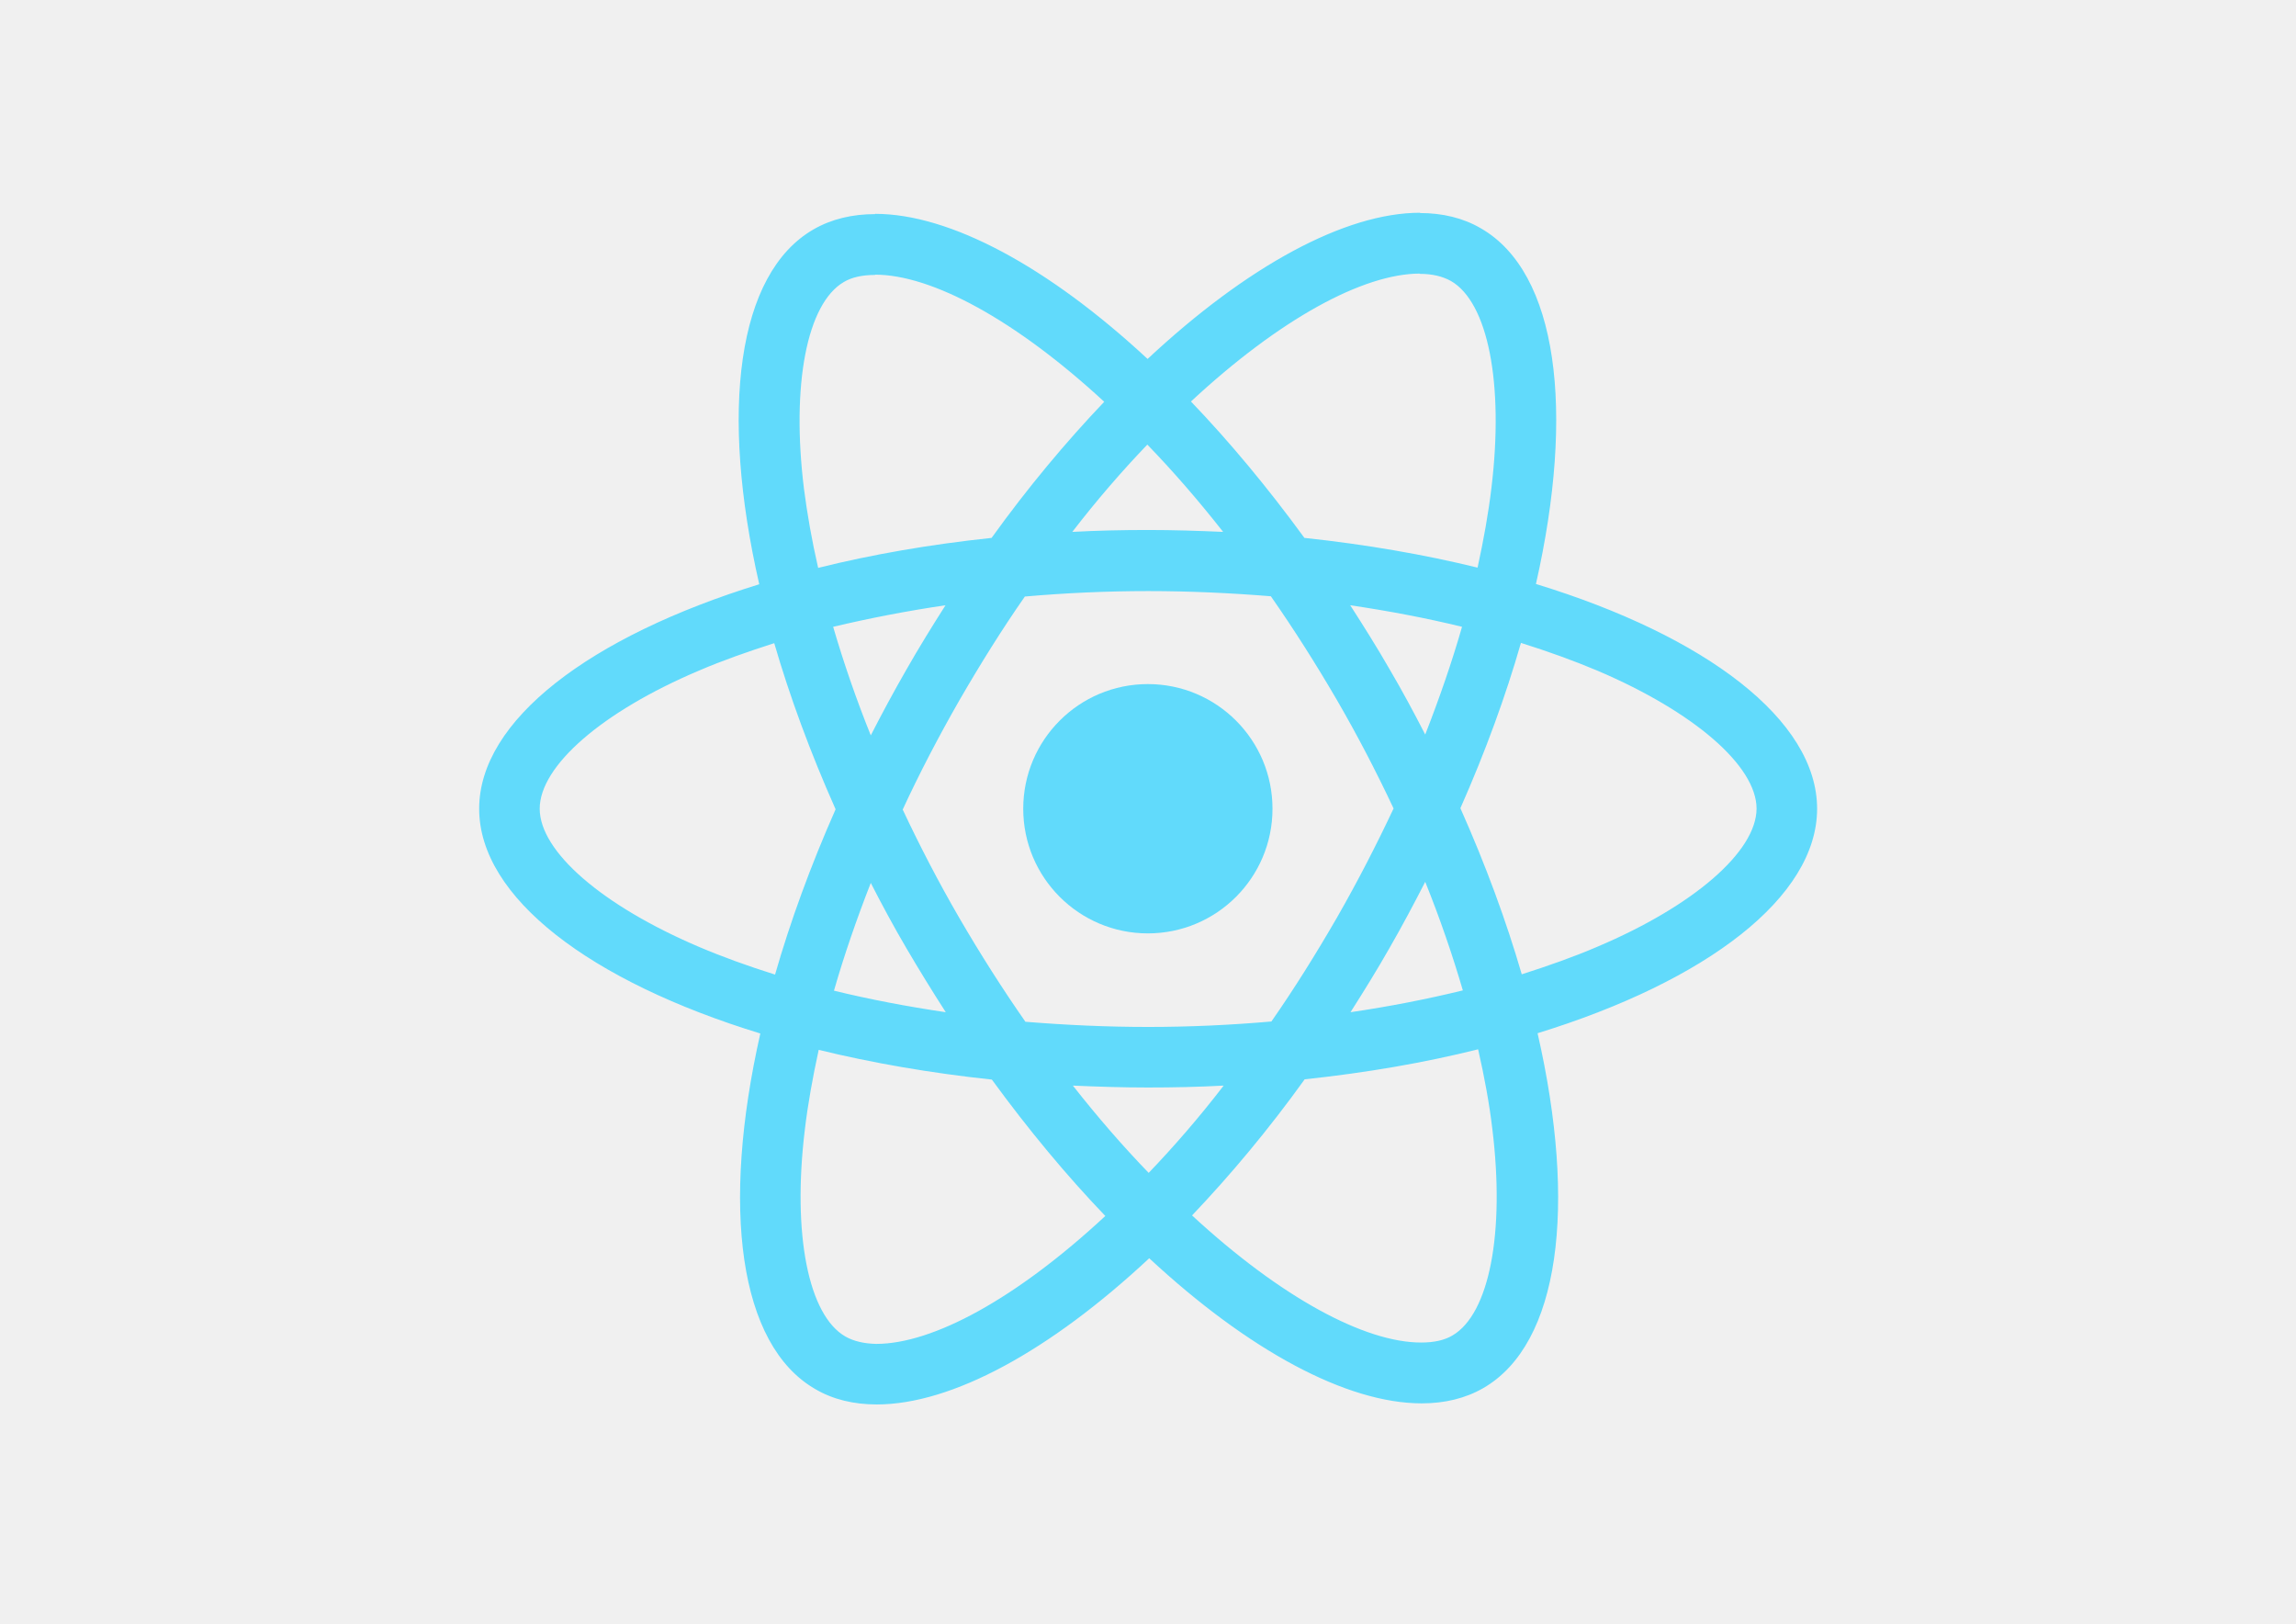
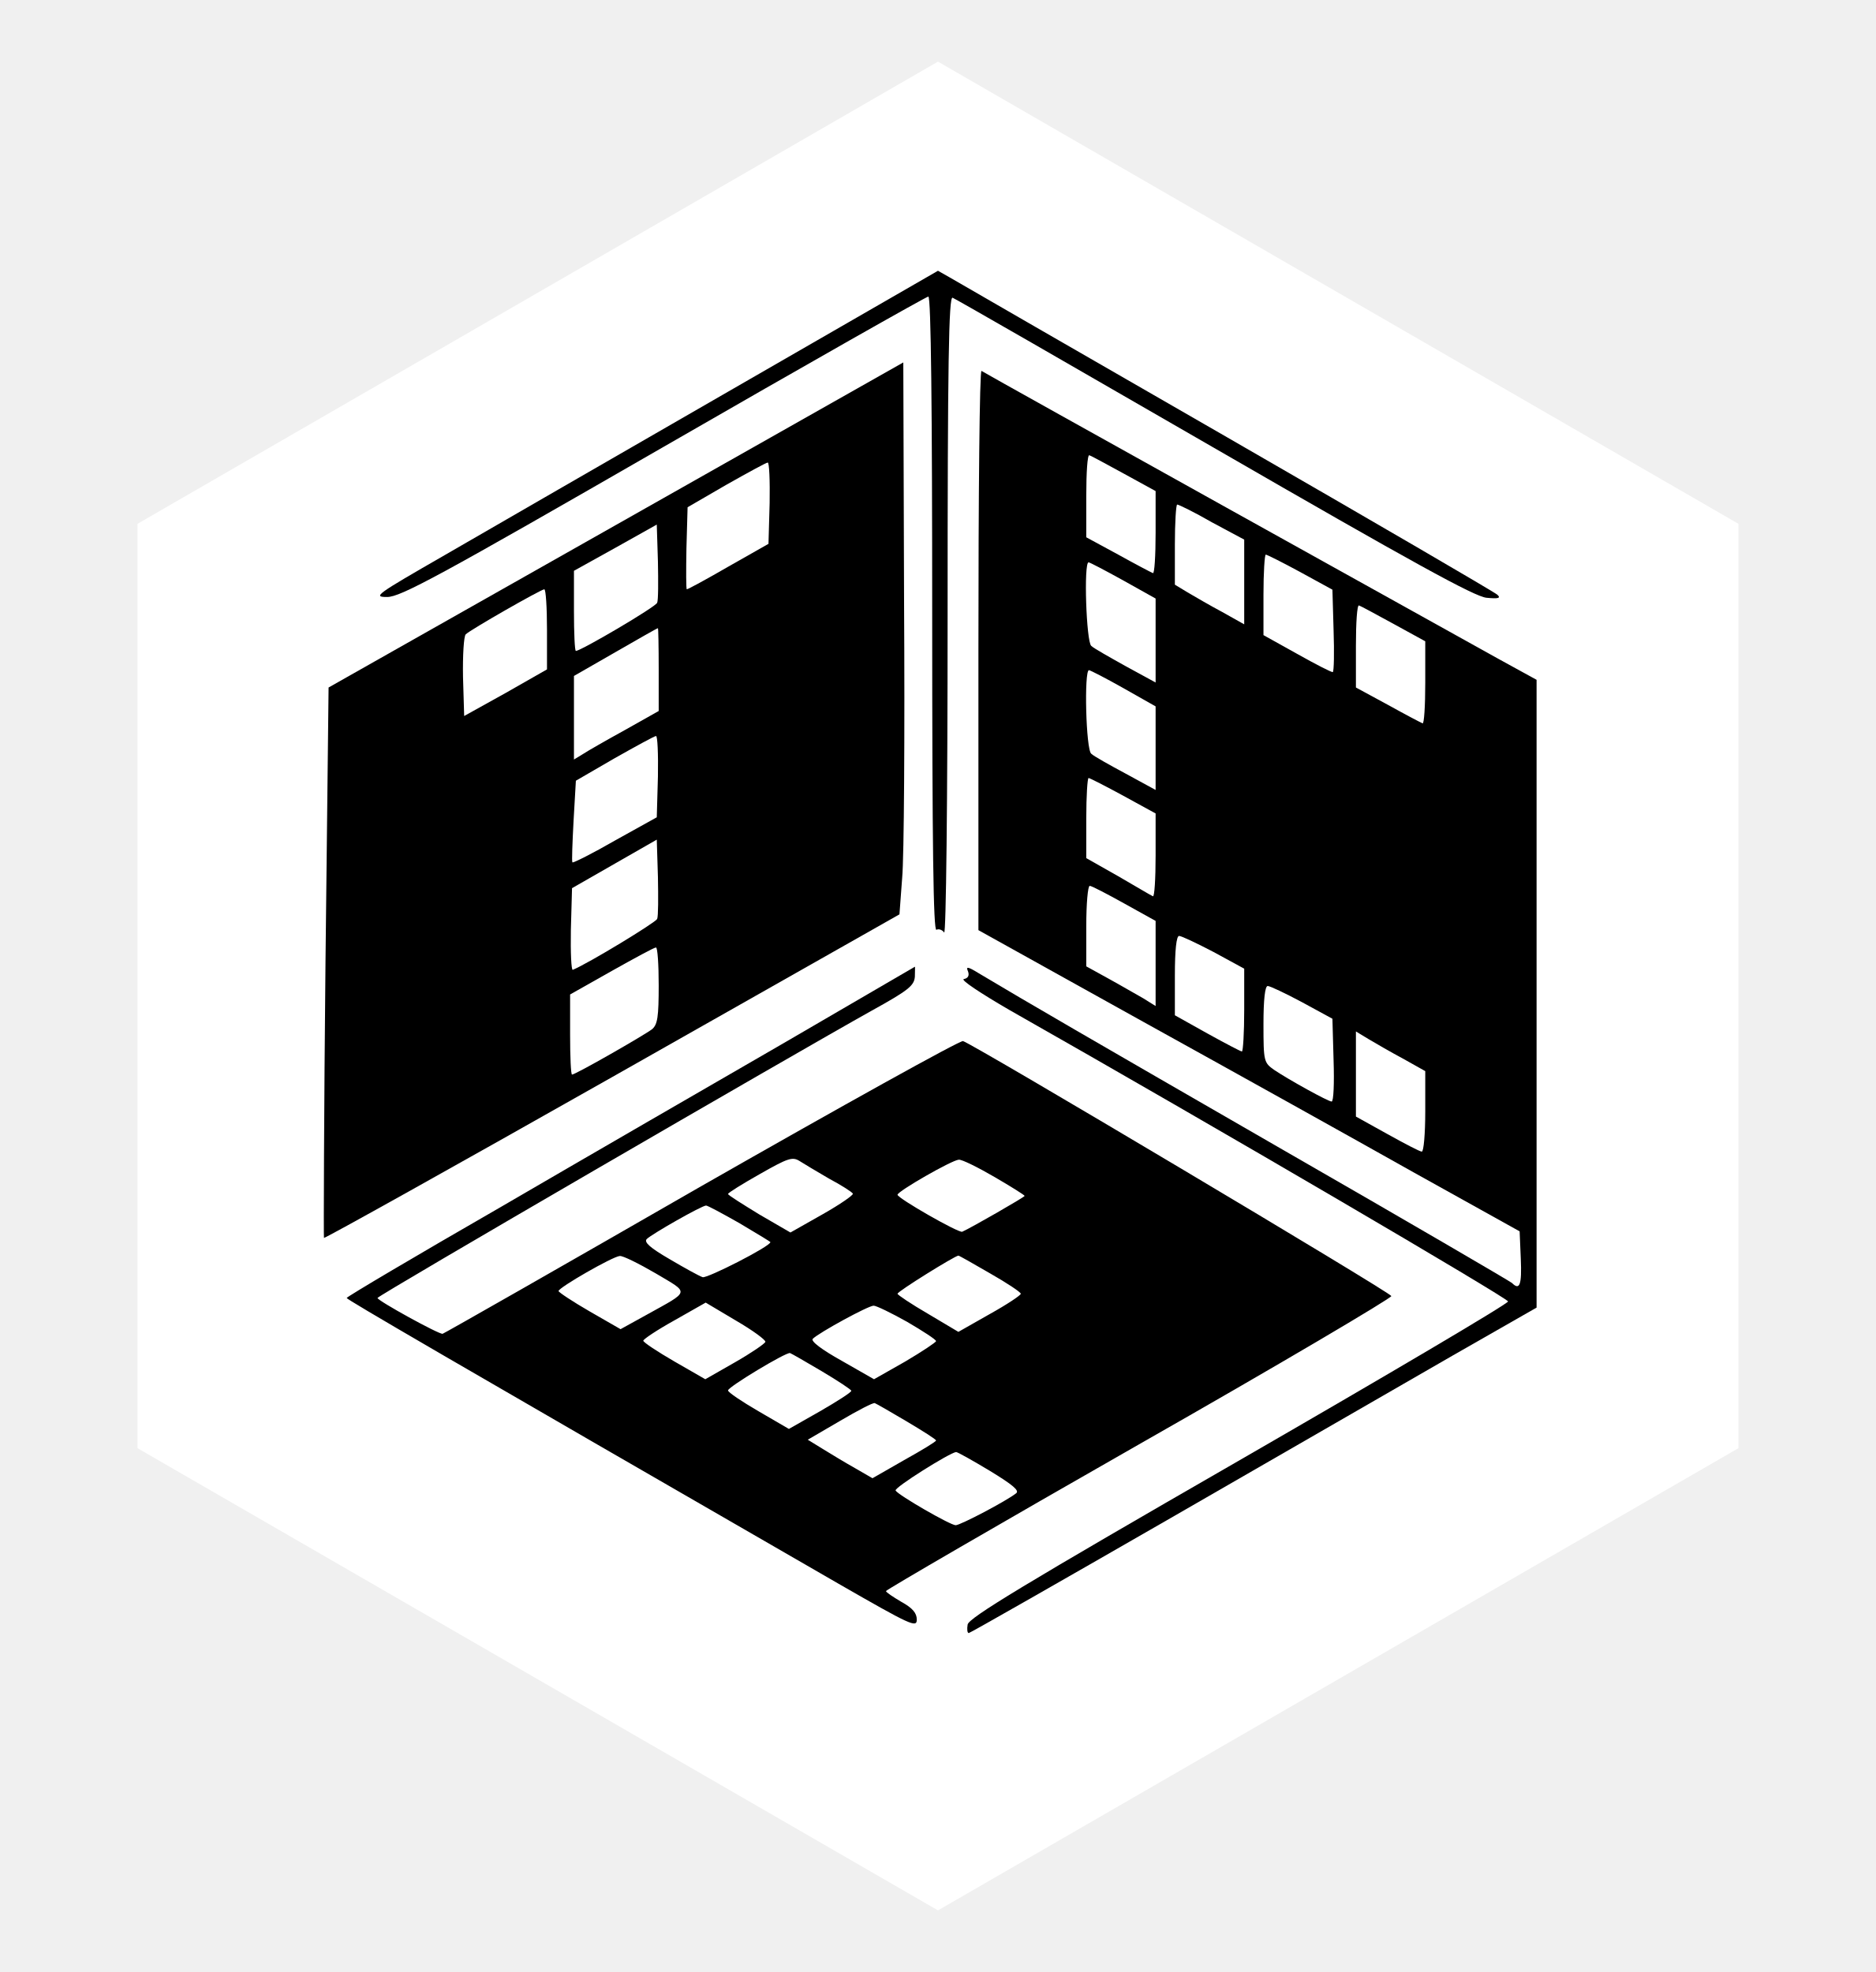
- <svg xmlns="http://www.w3.org/2000/svg" viewBox="0 0 841.9 595.3">
-   <g fill="#61DAFB">
-     <path d="M666.3 296.5c0-32.5-40.7-63.3-103.1-82.4 14.4-63.6 8-114.2-20.2-130.4-6.5-3.8-14.1-5.6-22.4-5.6v22.3c4.6 0 8.3.9 11.4 2.6 13.6 7.8 19.5 37.5 14.9 75.7-1.1 9.4-2.9 19.3-5.1 29.4-19.6-4.8-41-8.5-63.5-10.9-13.5-18.5-27.5-35.3-41.6-50 32.6-30.3 63.2-46.9 84-46.9V78c-27.5 0-63.5 19.6-99.9 53.6-36.4-33.8-72.4-53.2-99.9-53.2v22.3c20.7 0 51.4 16.5 84 46.6-14 14.7-28 31.4-41.3 49.9-22.6 2.4-44 6.1-63.6 11-2.3-10-4-19.7-5.2-29-4.7-38.2 1.1-67.9 14.6-75.8 3-1.8 6.9-2.6 11.5-2.6V78.5c-8.4 0-16 1.8-22.6 5.6-28.1 16.2-34.4 66.7-19.9 130.1-62.2 19.2-102.7 49.9-102.7 82.3 0 32.5 40.7 63.3 103.1 82.4-14.4 63.6-8 114.2 20.2 130.4 6.5 3.8 14.1 5.6 22.5 5.6 27.5 0 63.5-19.6 99.9-53.6 36.4 33.8 72.4 53.2 99.9 53.2 8.4 0 16-1.8 22.6-5.6 28.1-16.2 34.4-66.7 19.9-130.1 62-19.1 102.5-49.9 102.5-82.3zm-130.2-66.7c-3.7 12.9-8.3 26.2-13.5 39.5-4.1-8-8.4-16-13.1-24-4.6-8-9.5-15.8-14.4-23.4 14.2 2.1 27.9 4.7 41 7.9zm-45.8 106.5c-7.8 13.5-15.8 26.3-24.1 38.2-14.9 1.3-30 2-45.2 2-15.1 0-30.2-.7-45-1.9-8.3-11.9-16.4-24.6-24.2-38-7.6-13.1-14.5-26.4-20.8-39.8 6.2-13.4 13.2-26.8 20.7-39.9 7.8-13.5 15.8-26.3 24.1-38.2 14.9-1.3 30-2 45.2-2 15.1 0 30.2.7 45 1.9 8.3 11.9 16.4 24.6 24.2 38 7.6 13.1 14.5 26.4 20.8 39.8-6.3 13.4-13.2 26.8-20.7 39.9zm32.3-13c5.4 13.4 10 26.8 13.8 39.8-13.1 3.2-26.9 5.9-41.2 8 4.9-7.7 9.8-15.6 14.4-23.7 4.6-8 8.9-16.1 13-24.1zM421.2 430c-9.3-9.6-18.6-20.3-27.8-32 9 .4 18.2.7 27.5.7 9.4 0 18.7-.2 27.8-.7-9 11.7-18.3 22.4-27.5 32zm-74.4-58.9c-14.2-2.1-27.9-4.7-41-7.9 3.7-12.9 8.3-26.2 13.5-39.5 4.1 8 8.4 16 13.1 24 4.7 8 9.5 15.8 14.4 23.4zM420.7 163c9.3 9.6 18.6 20.3 27.8 32-9-.4-18.2-.7-27.5-.7-9.4 0-18.7.2-27.8.7 9-11.7 18.3-22.4 27.5-32zm-74 58.9c-4.9 7.7-9.8 15.6-14.4 23.7-4.6 8-8.9 16-13 24-5.4-13.4-10-26.8-13.8-39.8 13.1-3.1 26.9-5.8 41.2-7.9zm-90.5 125.2c-35.4-15.1-58.3-34.9-58.3-50.6 0-15.7 22.9-35.6 58.3-50.6 8.6-3.7 18-7 27.7-10.1 5.7 19.6 13.2 40 22.5 60.9-9.2 20.8-16.6 41.1-22.2 60.6-9.9-3.1-19.3-6.5-28-10.2zM310 490c-13.6-7.8-19.5-37.5-14.9-75.7 1.1-9.4 2.9-19.3 5.1-29.4 19.6 4.8 41 8.5 63.5 10.9 13.5 18.5 27.5 35.3 41.6 50-32.6 30.3-63.2 46.9-84 46.9-4.5-.1-8.3-1-11.3-2.7zm237.2-76.2c4.7 38.2-1.1 67.9-14.6 75.8-3 1.8-6.9 2.6-11.5 2.6-20.7 0-51.4-16.5-84-46.6 14-14.7 28-31.4 41.3-49.9 22.6-2.4 44-6.1 63.6-11 2.3 10.1 4.1 19.8 5.2 29.1zm38.5-66.7c-8.6 3.7-18 7-27.7 10.1-5.7-19.6-13.2-40-22.5-60.9 9.2-20.8 16.6-41.1 22.2-60.6 9.9 3.1 19.3 6.5 28.1 10.2 35.4 15.1 58.3 34.9 58.3 50.6-.1 15.7-23 35.6-58.4 50.6zM320.8 78.4z" />
-     <circle cx="420.9" cy="296.5" r="45.7" />
-     <path d="M520.5 78.1z" />
+ <svg xmlns="http://www.w3.org/2000/svg" version="1.0" width="487pt" height="512pt" viewBox="0 0 487 512" preserveAspectRatio="xMidYMid meet">
+   <polygon points="243.5 16 451.3 136 451.3 376 243.5 496 35.7 376 35.7 136" fill="#ffffff" stroke="none" />
+   <g transform="translate(0,512) scale(0.1,-0.1)" fill="#000000" stroke="none">
+     <path d="M1890 4103 c-300 -173 -630 -363 -735 -424 -179 -103 -188 -109 -150 -109 35 0 133 53 718 390 373 215 682 390 687 390 7 0 10 -294 10 -826 0 -603 3 -823 11 -818 6 3 15 0 20 -7 5 -8 9 341 9 820 0 663 3 832 13 828 6 -2 312 -178 679 -390 516 -298 676 -386 707 -389 31 -3 38 -1 28 8 -6 6 -322 190 -702 409 -379 218 -703 405 -720 415 l-30 17 -545 -314z" />
+     <path d="M1599 3757 l-746 -422 -8 -713 c-4 -392 -5 -715 -4 -716 2 -2 339 186 749 418 l745 422 7 94 c5 52 7 375 5 717 l-2 622 -746 -422z m399 57 l-3 -106 -104 -59 c-57 -33 -105 -59 -108 -59 -2 0 -2 48 -1 106 l3 107 100 58 c55 31 104 58 108 58 4 1 6 -47 5 -105z m-292 -259 c-4 -11 -198 -125 -211 -125 -3 0 -5 47 -5 104 l0 104 108 60 107 60 3 -96 c1 -52 1 -101 -2 -107z m-286 -69 l0 -104 -107 -61 -108 -60 -3 101 c-1 56 2 106 7 111 12 12 194 116 204 117 4 0 7 -47 7 -104z m290 -104 l0 -108 -87 -49 c-49 -27 -98 -55 -110 -63 l-23 -14 0 108 0 109 108 62 c59 34 108 62 110 62 1 1 2 -48 2 -107z m-2 -278 l-3 -106 -108 -60 c-59 -34 -109 -59 -111 -57 -2 2 0 51 3 108 l6 104 100 58 c55 31 104 58 108 58 4 1 6 -47 5 -105z m-2 -370 c-4 -9 -176 -114 -219 -132 -4 -2 -6 45 -5 104 l3 108 110 63 110 63 3 -97 c1 -53 1 -102 -2 -109z m4 -172 c0 -82 -3 -102 -17 -114 -19 -15 -199 -118 -208 -118 -3 0 -5 47 -5 104 l0 104 108 61 c59 33 110 61 115 61 4 0 7 -44 7 -98z" />
+     <path d="M2540 3433 l0 -728 428 -238 c235 -130 551 -306 702 -391 l275 -153 3 -71 c3 -69 -3 -83 -23 -63 -6 5 -273 161 -595 346 -517 298 -655 378 -789 458 -29 18 -34 18 -28 5 4 -11 0 -18 -11 -20 -9 -2 44 -37 118 -80 543 -308 1295 -749 1295 -757 0 -6 -315 -192 -700 -414 -554 -319 -701 -408 -703 -425 -2 -12 -1 -22 3 -22 3 0 238 134 523 298 284 164 615 354 734 423 l217 124 0 815 0 815 -102 56 c-92 51 -1322 735 -1339 746 -5 2 -8 -323 -8 -724z m378 457 l82 -45 0 -108 c0 -60 -3 -107 -7 -105 -5 2 -45 23 -90 48 l-83 45 0 108 c0 60 3 107 8 105 4 -1 44 -23 90 -48z m228 -126 l84 -45 0 -110 0 -110 -57 32 c-32 17 -73 41 -90 51 l-33 20 0 104 c0 57 3 104 6 104 4 0 45 -20 90 -46z m229 -129 l84 -46 3 -105 c2 -58 1 -107 -2 -109 -3 -1 -44 20 -92 47 l-88 49 0 105 c0 57 3 104 6 104 3 0 43 -20 89 -45z m-459 -22 l84 -47 0 -109 0 -109 -77 42 c-43 24 -84 47 -90 53 -13 10 -20 217 -7 217 3 0 43 -21 90 -47z m702 -113 l82 -45 0 -108 c0 -60 -3 -107 -7 -105 -5 2 -45 23 -90 48 l-83 45 0 108 c0 60 3 107 8 105 4 -1 44 -23 90 -48z m-701 -167 l83 -47 0 -108 0 -109 -77 42 c-43 23 -84 46 -90 52 -14 10 -19 217 -6 217 3 0 44 -21 90 -47z m-1 -279 l84 -46 0 -109 c0 -61 -3 -108 -7 -106 -5 2 -45 26 -90 52 l-83 47 0 104 c0 57 3 104 6 104 3 0 44 -21 90 -46z m3 -280 l81 -45 0 -110 0 -111 -32 20 c-18 10 -59 34 -90 51 l-58 32 0 105 c0 57 4 104 9 104 5 0 45 -21 90 -46z m232 -126 l79 -43 0 -107 c0 -60 -3 -108 -6 -108 -3 0 -43 21 -90 47 l-84 47 0 103 c0 67 4 103 11 103 6 0 46 -19 90 -42z m229 -130 l79 -43 3 -108 c2 -59 0 -107 -5 -107 -9 0 -112 57 -149 82 -27 19 -28 22 -28 119 0 64 4 99 11 99 6 0 46 -19 89 -42z m263 -147 l57 -32 0 -105 c0 -57 -4 -104 -9 -104 -5 0 -45 21 -90 46 l-81 45 0 110 0 111 33 -20 c17 -10 58 -34 90 -51z" />
+     <path d="M2035 2412 c-187 -108 -519 -300 -737 -427 -219 -126 -398 -232 -398 -235 0 -4 249 -149 1277 -742 188 -108 203 -115 203 -93 0 17 -11 30 -40 46 -22 13 -40 25 -40 28 0 3 296 175 657 381 362 206 656 380 655 385 -3 10 -1085 654 -1112 662 -8 2 -314 -168 -680 -377 -365 -210 -667 -382 -671 -383 -9 -2 -169 86 -169 93 0 6 1077 631 1283 746 96 53 110 65 112 88 0 14 1 26 0 26 0 0 -153 -89 -340 -198z m117 -352 c32 -17 60 -35 62 -39 3 -3 -33 -28 -79 -54 l-83 -47 -81 47 c-44 27 -81 50 -81 53 0 3 37 26 83 52 72 41 84 45 102 34 11 -7 46 -28 77 -46z m430 4 c43 -25 78 -47 78 -49 0 -3 -141 -84 -162 -93 -9 -4 -168 87 -168 96 0 9 141 90 159 91 8 1 50 -20 93 -45z m-662 -120 c44 -26 80 -48 80 -49 0 -11 -165 -95 -176 -91 -9 3 -47 24 -86 47 -50 29 -67 44 -59 52 13 13 143 87 154 87 4 0 43 -21 87 -46z m-218 -130 c89 -53 91 -44 -24 -108 l-67 -37 -80 46 c-45 26 -81 50 -81 53 0 9 141 90 159 91 8 1 50 -20 93 -45z m868 0 c44 -25 80 -49 80 -53 0 -4 -36 -28 -81 -53 l-81 -46 -79 47 c-43 25 -79 49 -79 52 0 6 148 98 158 99 2 0 39 -21 82 -46z m-583 -178 c-2 -5 -37 -29 -79 -53 l-77 -44 -80 46 c-45 26 -81 50 -81 54 0 4 36 28 81 53 l81 46 79 -47 c43 -25 77 -50 76 -55z m368 52 c41 -24 75 -46 75 -50 0 -3 -36 -27 -80 -53 l-81 -46 -84 48 c-52 29 -81 51 -75 57 16 16 144 86 158 86 7 0 46 -19 87 -42z m-222 -128 c42 -25 77 -48 77 -51 0 -4 -36 -27 -81 -53 l-81 -46 -79 46 c-43 25 -79 49 -79 54 0 9 151 100 161 97 3 -1 40 -22 82 -47z m220 -130 c42 -25 77 -47 77 -50 0 -3 -38 -26 -83 -51 l-82 -47 -45 26 c-25 14 -63 37 -84 50 l-39 24 84 49 c46 27 86 48 90 46 3 -1 40 -22 82 -47z m217 -129 c59 -36 77 -51 68 -58 -25 -20 -145 -83 -157 -83 -14 0 -149 78 -156 90 -5 7 140 98 157 100 4 0 43 -22 88 -49z" />
  </g>
</svg>
